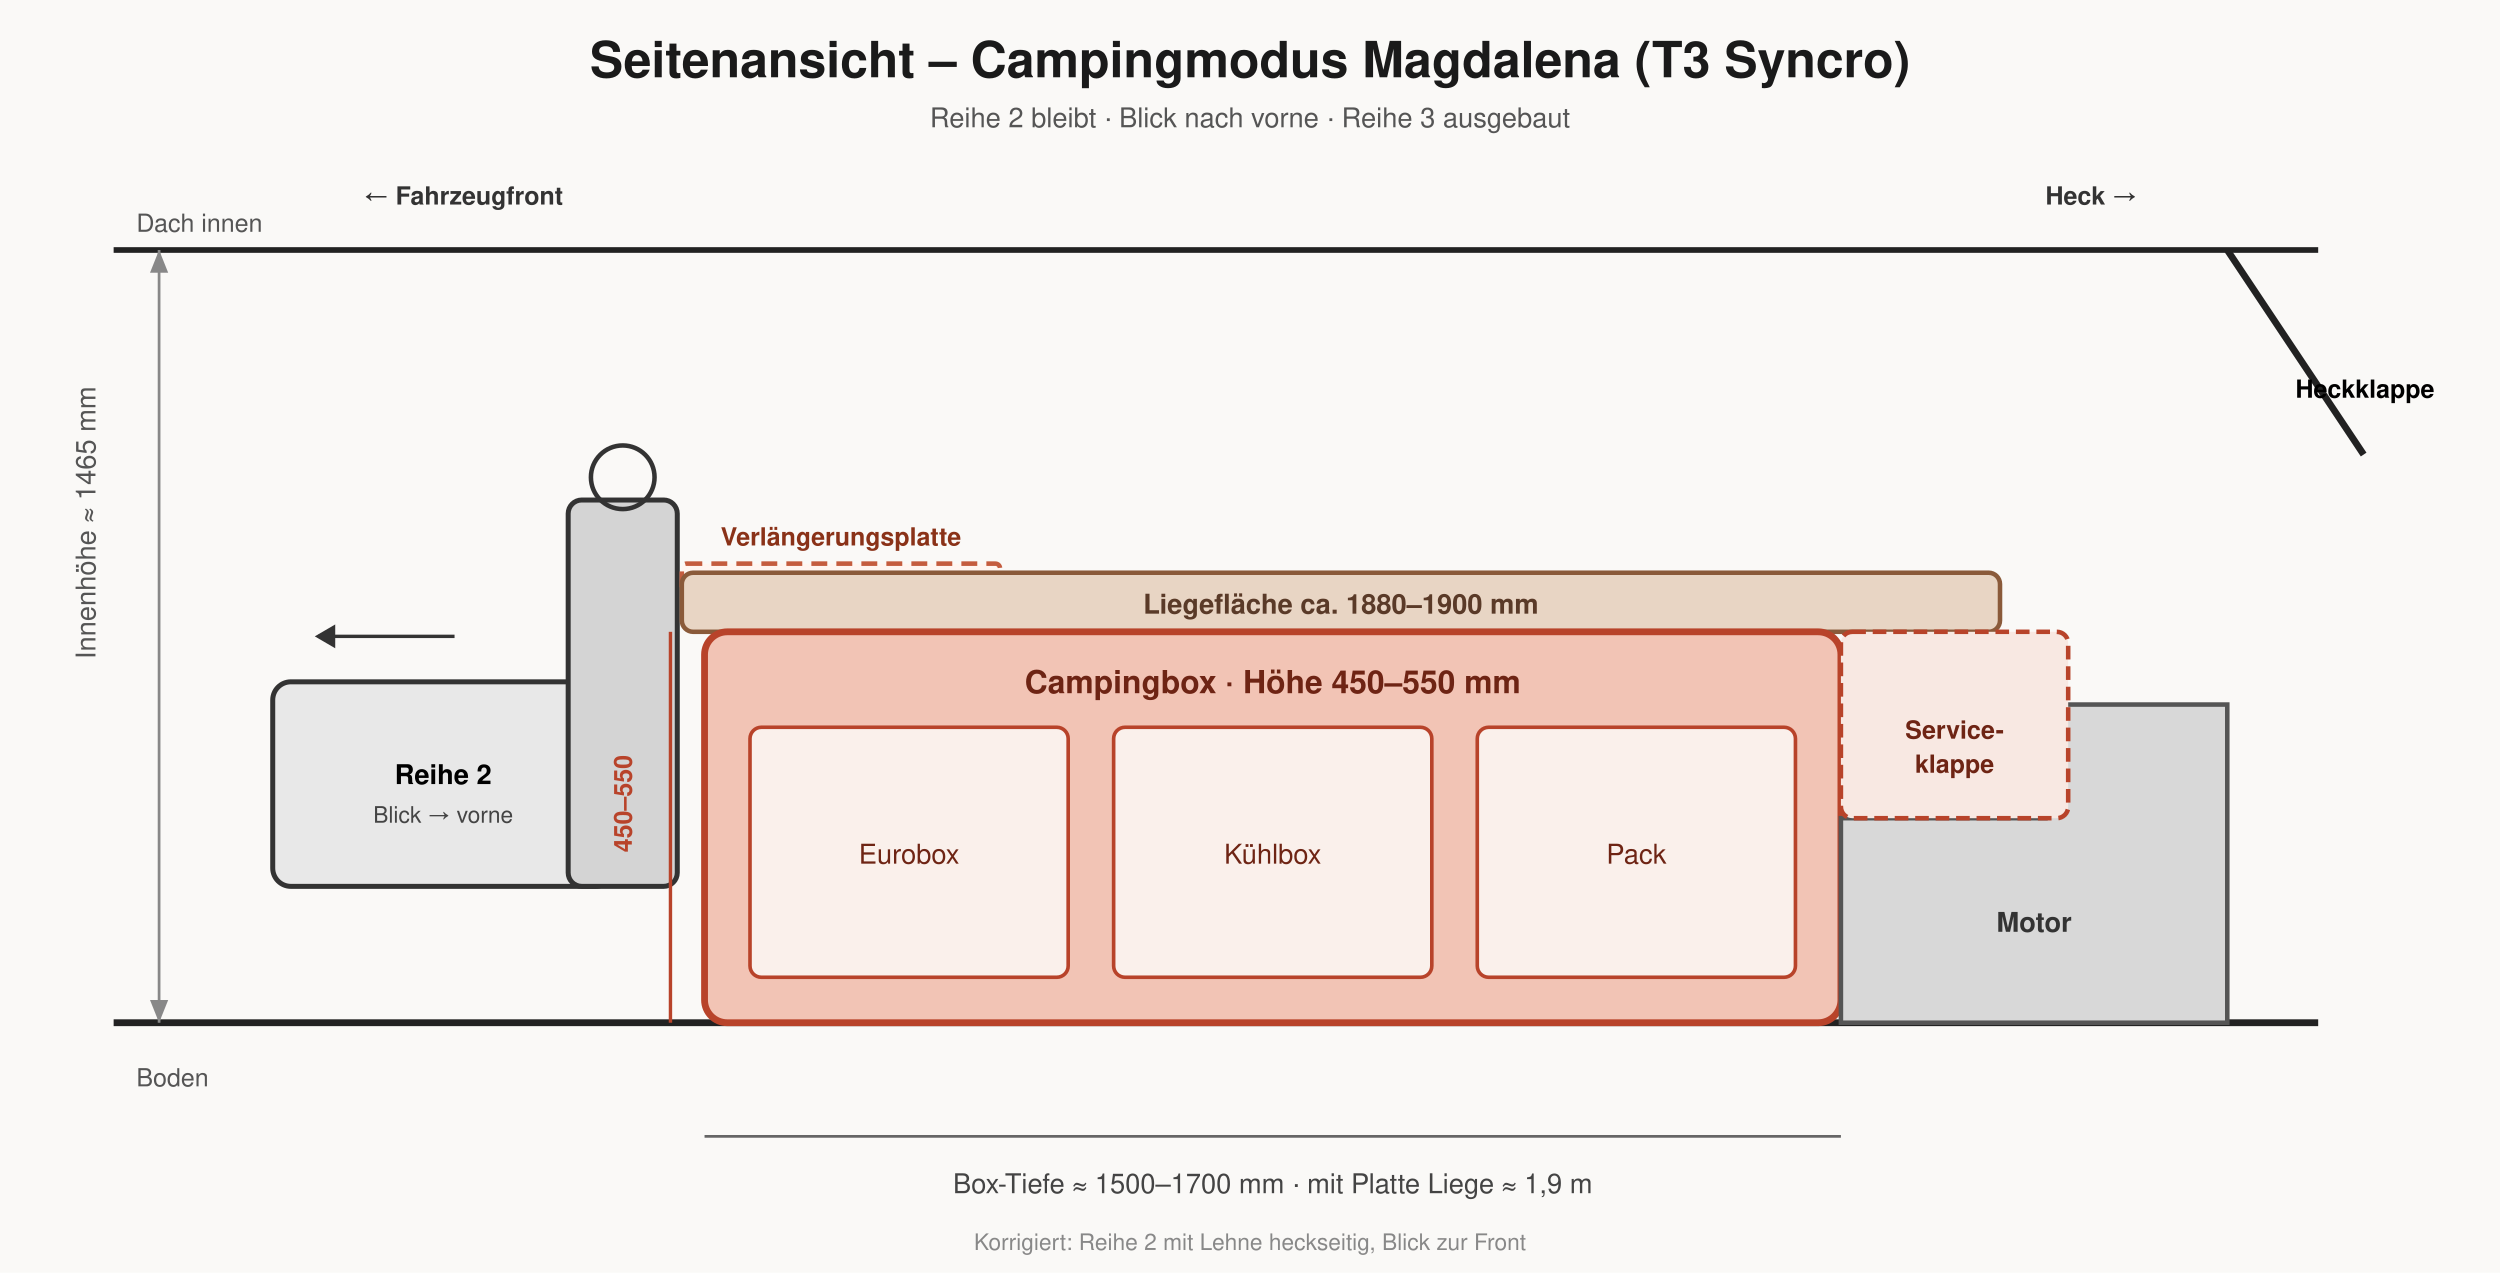
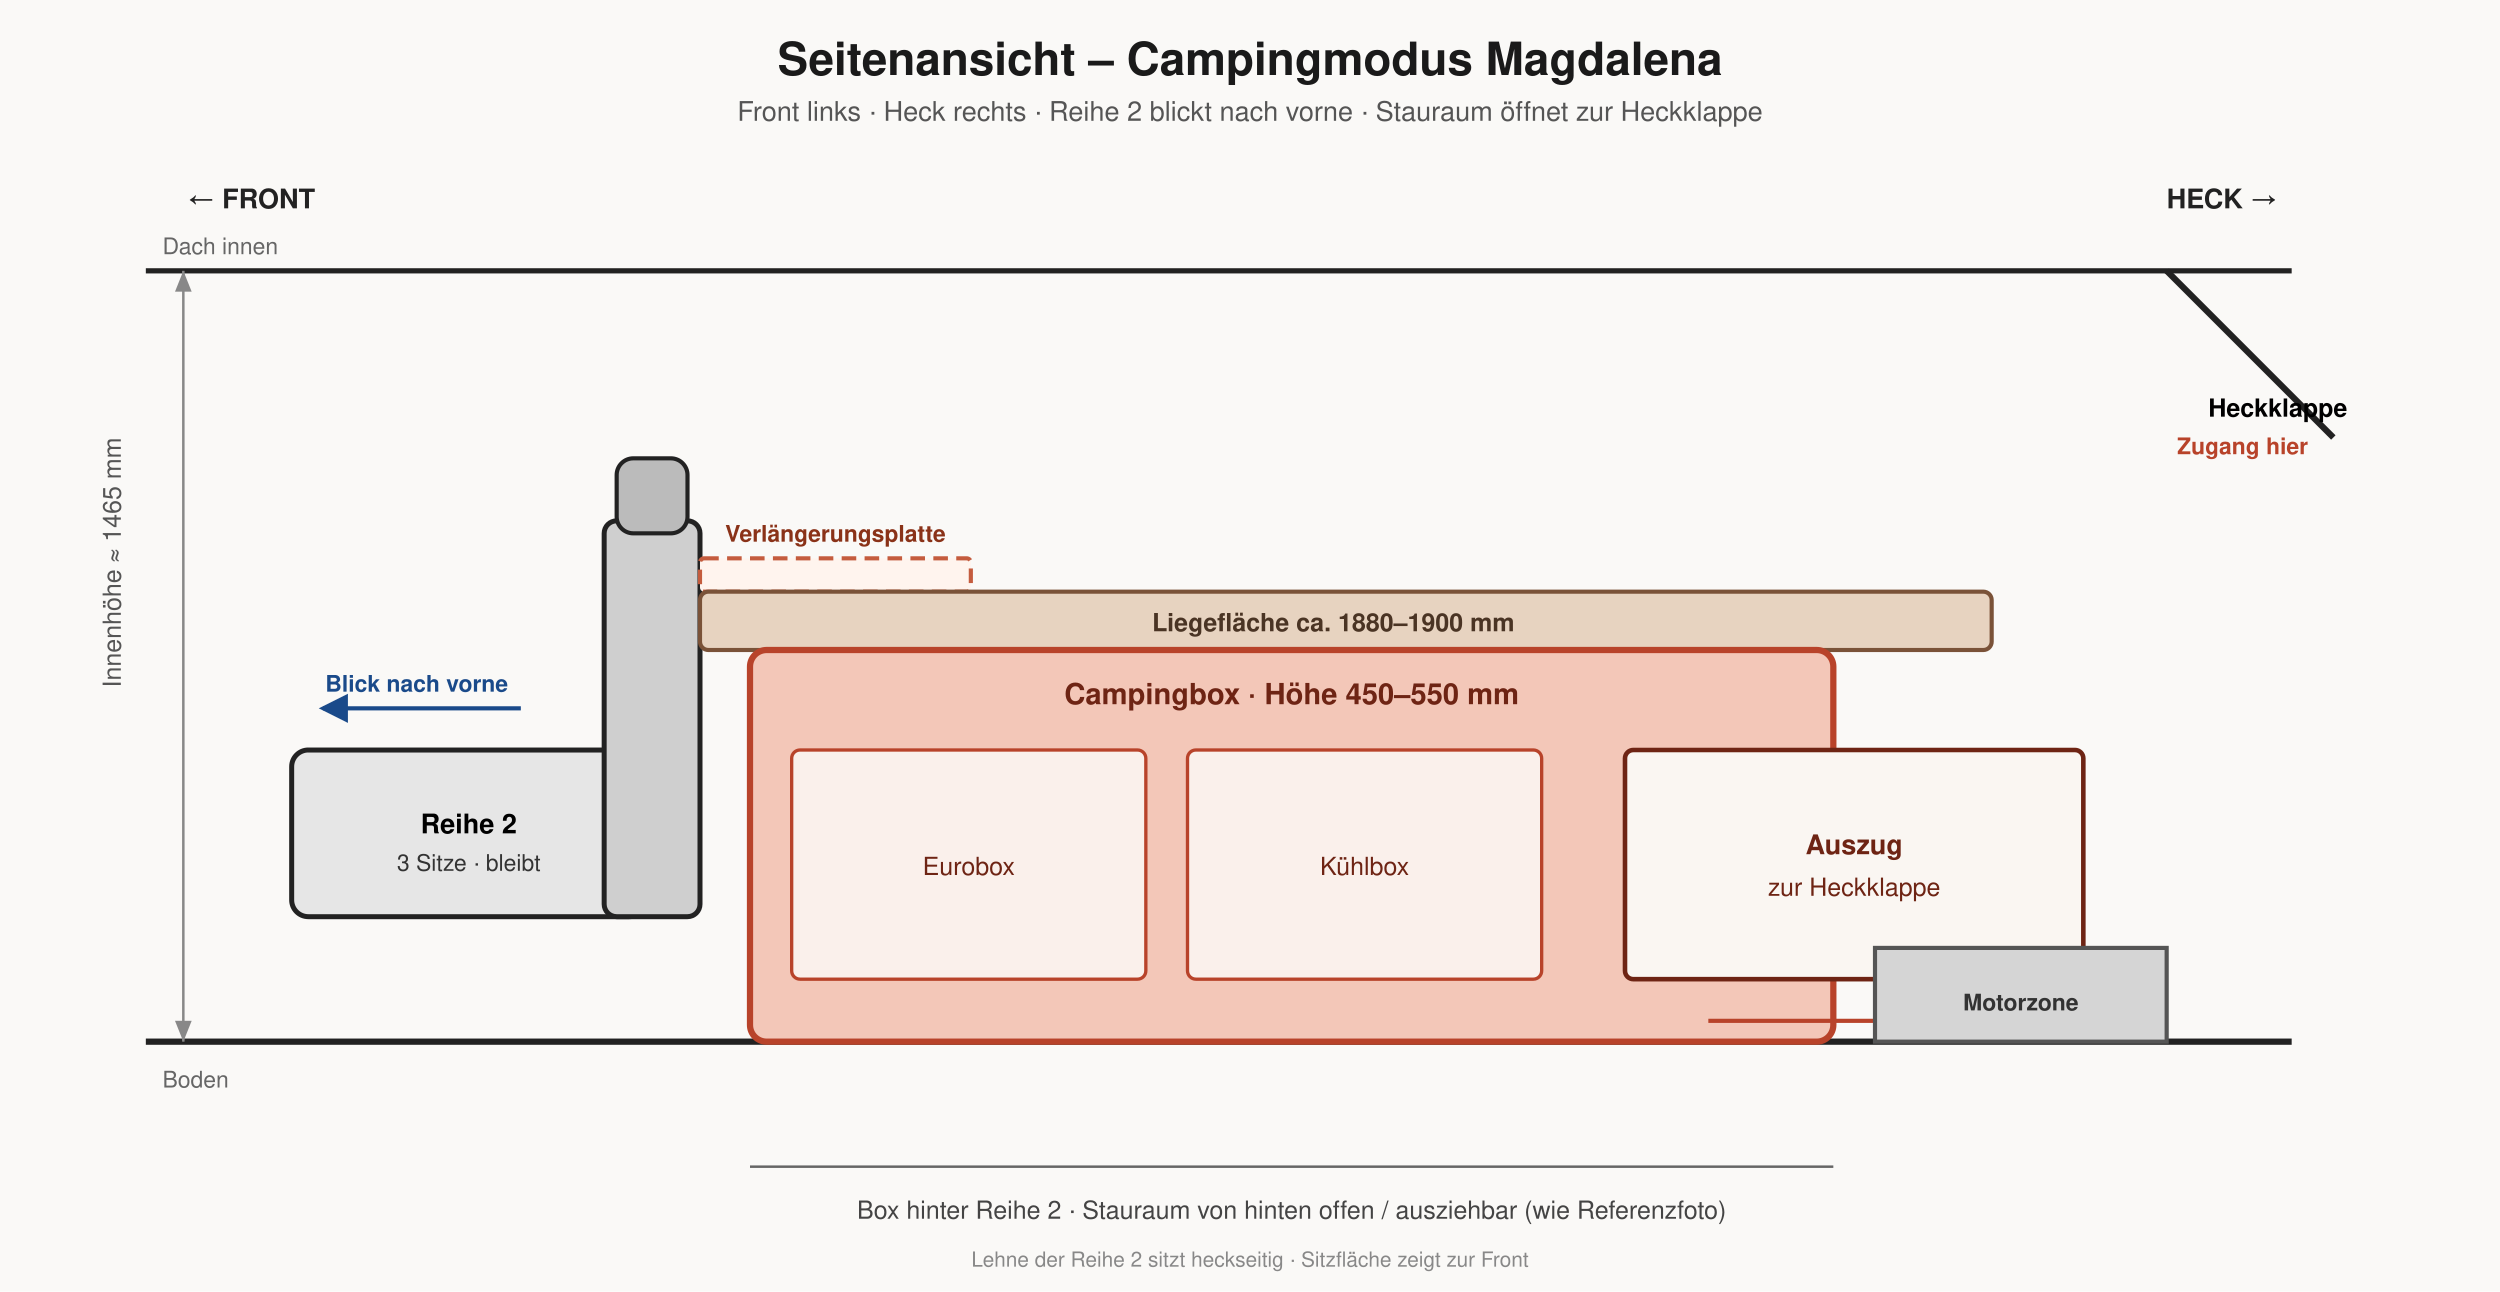
- <svg xmlns="http://www.w3.org/2000/svg" viewBox="0 0 1100 560" font-family="Helvetica, Arial, sans-serif">
-   <rect width="1100" height="560" fill="#faf9f7" />
-   <text x="550" y="34" text-anchor="middle" font-size="22" font-weight="700" fill="#1a1a1a">Seitenansicht – Campingmodus Magdalena (T3 Syncro)</text>
-   <text x="550" y="56" text-anchor="middle" font-size="12" fill="#555">Reihe 2 bleibt · Blick nach vorne · Reihe 3 ausgebaut</text>
-   <line x1="50" y1="110" x2="1020" y2="110" stroke="#222" stroke-width="2.5" />
-   <line x1="50" y1="450" x2="1020" y2="450" stroke="#222" stroke-width="3" />
-   <text x="60" y="102" font-size="11" fill="#555">Dach innen</text>
-   <text x="60" y="478" font-size="11" fill="#555">Boden</text>
-   <line x1="70" y1="110" x2="70" y2="450" stroke="#888" stroke-width="1.2" />
-   <polygon points="70,110 66,120 74,120" fill="#888" />
-   <polygon points="70,450 66,440 74,440" fill="#888" />
-   <text x="42" y="290" transform="rotate(-90 42 290)" font-size="12" fill="#555">Innenhöhe ≈ 1465 mm</text>
-   <text x="160" y="90" font-size="11" font-weight="600" fill="#333">← Fahrzeugfront</text>
-   <text x="900" y="90" font-size="11" font-weight="600" fill="#333">Heck →</text>
-   <rect x="120" y="300" width="150" height="90" rx="8" fill="#e8e8e8" stroke="#333" stroke-width="2.2" />
-   <rect x="250" y="220" width="48" height="170" rx="6" fill="#d4d4d4" stroke="#333" stroke-width="2.2" />
-   <circle cx="274" cy="210" r="14" fill="none" stroke="#333" stroke-width="2" />
-   <text x="195" y="345" text-anchor="middle" font-size="12" font-weight="700">Reihe 2</text>
-   <text x="195" y="362" text-anchor="middle" font-size="10" fill="#444">Blick → vorne</text>
+ <svg xmlns="http://www.w3.org/2000/svg" viewBox="0 0 1200 620" font-family="Helvetica, Arial, sans-serif">
+   <rect width="1200" height="620" fill="#faf9f7" />
+   <text x="600" y="36" text-anchor="middle" font-size="22" font-weight="700" fill="#1a1a1a">Seitenansicht – Campingmodus Magdalena</text>
+   <text x="600" y="58" text-anchor="middle" font-size="13" fill="#555">Front links · Heck rechts · Reihe 2 blickt nach vorne · Stauraum öffnet zur Heckklappe</text>
+   <text x="90" y="100" font-size="13" font-weight="700" fill="#222">← FRONT</text>
+   <text x="1040" y="100" font-size="13" font-weight="700" fill="#222">HECK →</text>
+   <line x1="70" y1="130" x2="1100" y2="130" stroke="#222" stroke-width="2.5" />
+   <line x1="70" y1="500" x2="1100" y2="500" stroke="#222" stroke-width="3" />
+   <text x="78" y="122" font-size="11" fill="#666">Dach innen</text>
+   <text x="78" y="522" font-size="11" fill="#666">Boden</text>
+   <line x1="88" y1="130" x2="88" y2="500" stroke="#888" stroke-width="1.2" />
+   <polygon points="88,130 84,140 92,140" fill="#888" />
+   <polygon points="88,500 84,490 92,490" fill="#888" />
+   <text x="58" y="330" transform="rotate(-90 58 330)" font-size="12" fill="#555">Innenhöhe ≈ 1465 mm</text>
+   <rect x="140" y="360" width="170" height="80" rx="8" fill="#e6e6e6" stroke="#222" stroke-width="2.4" />
+   <rect x="290" y="250" width="46" height="190" rx="6" fill="#cfcfcf" stroke="#222" stroke-width="2.4" />
+   <rect x="296" y="220" width="34" height="36" rx="8" fill="#bbb" stroke="#222" stroke-width="2" />
+   <text x="225" y="400" text-anchor="middle" font-size="13" font-weight="700">Reihe 2</text>
+   <text x="225" y="418" text-anchor="middle" font-size="11" fill="#333">3 Sitze · bleibt</text>
  <defs>
-     <marker id="arr" markerWidth="7" markerHeight="7" refX="5" refY="3.5" orient="auto">
-       <path d="M0,0 L6,3.5 L0,7 Z" fill="#333" />
+     <marker id="fwd" markerWidth="8" markerHeight="8" refX="6" refY="3.5" orient="auto">
+       <path d="M0,0 L7,3.5 L0,7 Z" fill="#1a4a8a" />
    </marker>
  </defs>
-   <line x1="200" y1="280" x2="140" y2="280" stroke="#333" stroke-width="1.5" marker-end="url(#arr)" />
-   <rect x="300" y="248" width="140" height="16" rx="2" fill="#fff5f0" stroke="#c45c3e" stroke-width="2" stroke-dasharray="7 4" />
-   <text x="370" y="240" text-anchor="middle" font-size="11" font-weight="600" fill="#8a3218">Verlängerungsplatte</text>
-   <rect x="300" y="252" width="580" height="26" rx="5" fill="#e8d5c4" stroke="#8a5a3a" stroke-width="2" />
-   <text x="590" y="270" text-anchor="middle" font-size="12" font-weight="700" fill="#5a3a28">Liegefläche ca. 1880–1900 mm</text>
-   <rect x="310" y="278" width="500" height="172" rx="10" fill="#f2c4b5" stroke="#b8432a" stroke-width="3" />
-   <text x="560" y="305" text-anchor="middle" font-size="14" font-weight="700" fill="#6e2414">Campingbox · Höhe 450–550 mm</text>
-   <rect x="330" y="320" width="140" height="110" rx="5" fill="#faf0eb" stroke="#b8432a" stroke-width="1.6" />
-   <text x="400" y="380" text-anchor="middle" font-size="12" fill="#6e2414">Eurobox</text>
-   <rect x="490" y="320" width="140" height="110" rx="5" fill="#faf0eb" stroke="#b8432a" stroke-width="1.6" />
-   <text x="560" y="380" text-anchor="middle" font-size="12" fill="#6e2414">Kühlbox</text>
-   <rect x="650" y="320" width="140" height="110" rx="5" fill="#faf0eb" stroke="#b8432a" stroke-width="1.6" />
-   <text x="720" y="380" text-anchor="middle" font-size="12" fill="#6e2414">Pack</text>
-   <line x1="295" y1="278" x2="295" y2="450" stroke="#b8432a" stroke-width="1.5" />
-   <text x="278" y="375" transform="rotate(-90 278 375)" font-size="11" fill="#b8432a" font-weight="600">450–550</text>
-   <path d="M810 450 L810 360 L900 360 L900 310 L980 310 L980 450 Z" fill="#d8d8d8" stroke="#555" stroke-width="2" />
-   <text x="895" y="410" text-anchor="middle" font-size="12" font-weight="700" fill="#333">Motor</text>
-   <rect x="810" y="278" width="100" height="82" rx="5" fill="#f8e8e2" stroke="#b8432a" stroke-width="2" stroke-dasharray="6 3" />
-   <text x="860" y="325" text-anchor="middle" font-size="11" font-weight="600" fill="#6e2414">Service-</text>
-   <text x="860" y="340" text-anchor="middle" font-size="11" font-weight="600" fill="#6e2414">klappe</text>
-   <path d="M980 110 L1040 200" stroke="#222" stroke-width="3" fill="none" />
-   <text x="1010" y="175" font-size="11" font-weight="600">Heckklappe</text>
-   <line x1="310" y1="500" x2="810" y2="500" stroke="#666" stroke-width="1.2" />
-   <text x="560" y="525" text-anchor="middle" font-size="12" fill="#444">Box-Tiefe ≈ 1500–1700 mm  ·  mit Platte Liege ≈ 1,9 m</text>
-   <text x="550" y="550" text-anchor="middle" font-size="10" fill="#888">Korrigiert: Reihe 2 mit Lehne heckseitig, Blick zur Front</text>
+   <line x1="250" y1="340" x2="155" y2="340" stroke="#1a4a8a" stroke-width="2" marker-end="url(#fwd)" />
+   <text x="200" y="332" text-anchor="middle" font-size="11" font-weight="700" fill="#1a4a8a">Blick nach vorne</text>
+   <rect x="336" y="268" width="130" height="16" rx="2" fill="#fff4ee" stroke="#c45c3e" stroke-width="2" stroke-dasharray="7 4" />
+   <text x="401" y="260" text-anchor="middle" font-size="11" font-weight="700" fill="#8a3218">Verlängerungsplatte</text>
+   <rect x="336" y="284" width="620" height="28" rx="4" fill="#e7d3c0" stroke="#7a5238" stroke-width="2" />
+   <text x="640" y="303" text-anchor="middle" font-size="12" font-weight="700" fill="#4a3424">Liegefläche ca. 1880–1900 mm</text>
+   <rect x="360" y="312" width="520" height="188" rx="8" fill="#f3c7b8" stroke="#b8432a" stroke-width="3" />
+   <text x="620" y="338" text-anchor="middle" font-size="14" font-weight="700" fill="#6e2414">Campingbox · Höhe 450–550 mm</text>
+   <rect x="780" y="360" width="220" height="110" rx="4" fill="#faf6f2" stroke="#6e2414" stroke-width="2.2" />
+   <text x="890" y="410" text-anchor="middle" font-size="13" font-weight="700" fill="#6e2414">Auszug</text>
+   <text x="890" y="430" text-anchor="middle" font-size="12" fill="#6e2414">zur Heckklappe</text>
+   <line x1="820" y1="490" x2="980" y2="490" stroke="#b8432a" stroke-width="2" marker-end="url(#fwd)" />
+   <rect x="380" y="360" width="170" height="110" rx="4" fill="#faf0eb" stroke="#b8432a" stroke-width="1.6" />
+   <text x="465" y="420" text-anchor="middle" font-size="12" fill="#6e2414">Eurobox</text>
+   <rect x="570" y="360" width="170" height="110" rx="4" fill="#faf0eb" stroke="#b8432a" stroke-width="1.6" />
+   <text x="655" y="420" text-anchor="middle" font-size="12" fill="#6e2414">Kühlbox</text>
+   <path d="M900 500 L900 455 L1040 455 L1040 500 Z" fill="#d5d5d5" stroke="#555" stroke-width="2" />
+   <text x="970" y="485" text-anchor="middle" font-size="11" font-weight="700" fill="#333">Motorzone</text>
+   <path d="M1040 130 L1120 210" stroke="#222" stroke-width="3" fill="none" />
+   <text x="1060" y="200" font-size="12" font-weight="700">Heckklappe</text>
+   <text x="1045" y="218" font-size="11" fill="#b8432a" font-weight="700">Zugang hier</text>
+   <line x1="360" y1="560" x2="880" y2="560" stroke="#666" stroke-width="1.2" />
+   <text x="620" y="585" text-anchor="middle" font-size="12" fill="#444">Box hinter Reihe 2 · Stauraum von hinten offen / ausziehbar (wie Referenzfoto)</text>
+   <text x="600" y="608" text-anchor="middle" font-size="10" fill="#888">Lehne der Reihe 2 sitzt heckseitig · Sitzfläche zeigt zur Front</text>
</svg>
